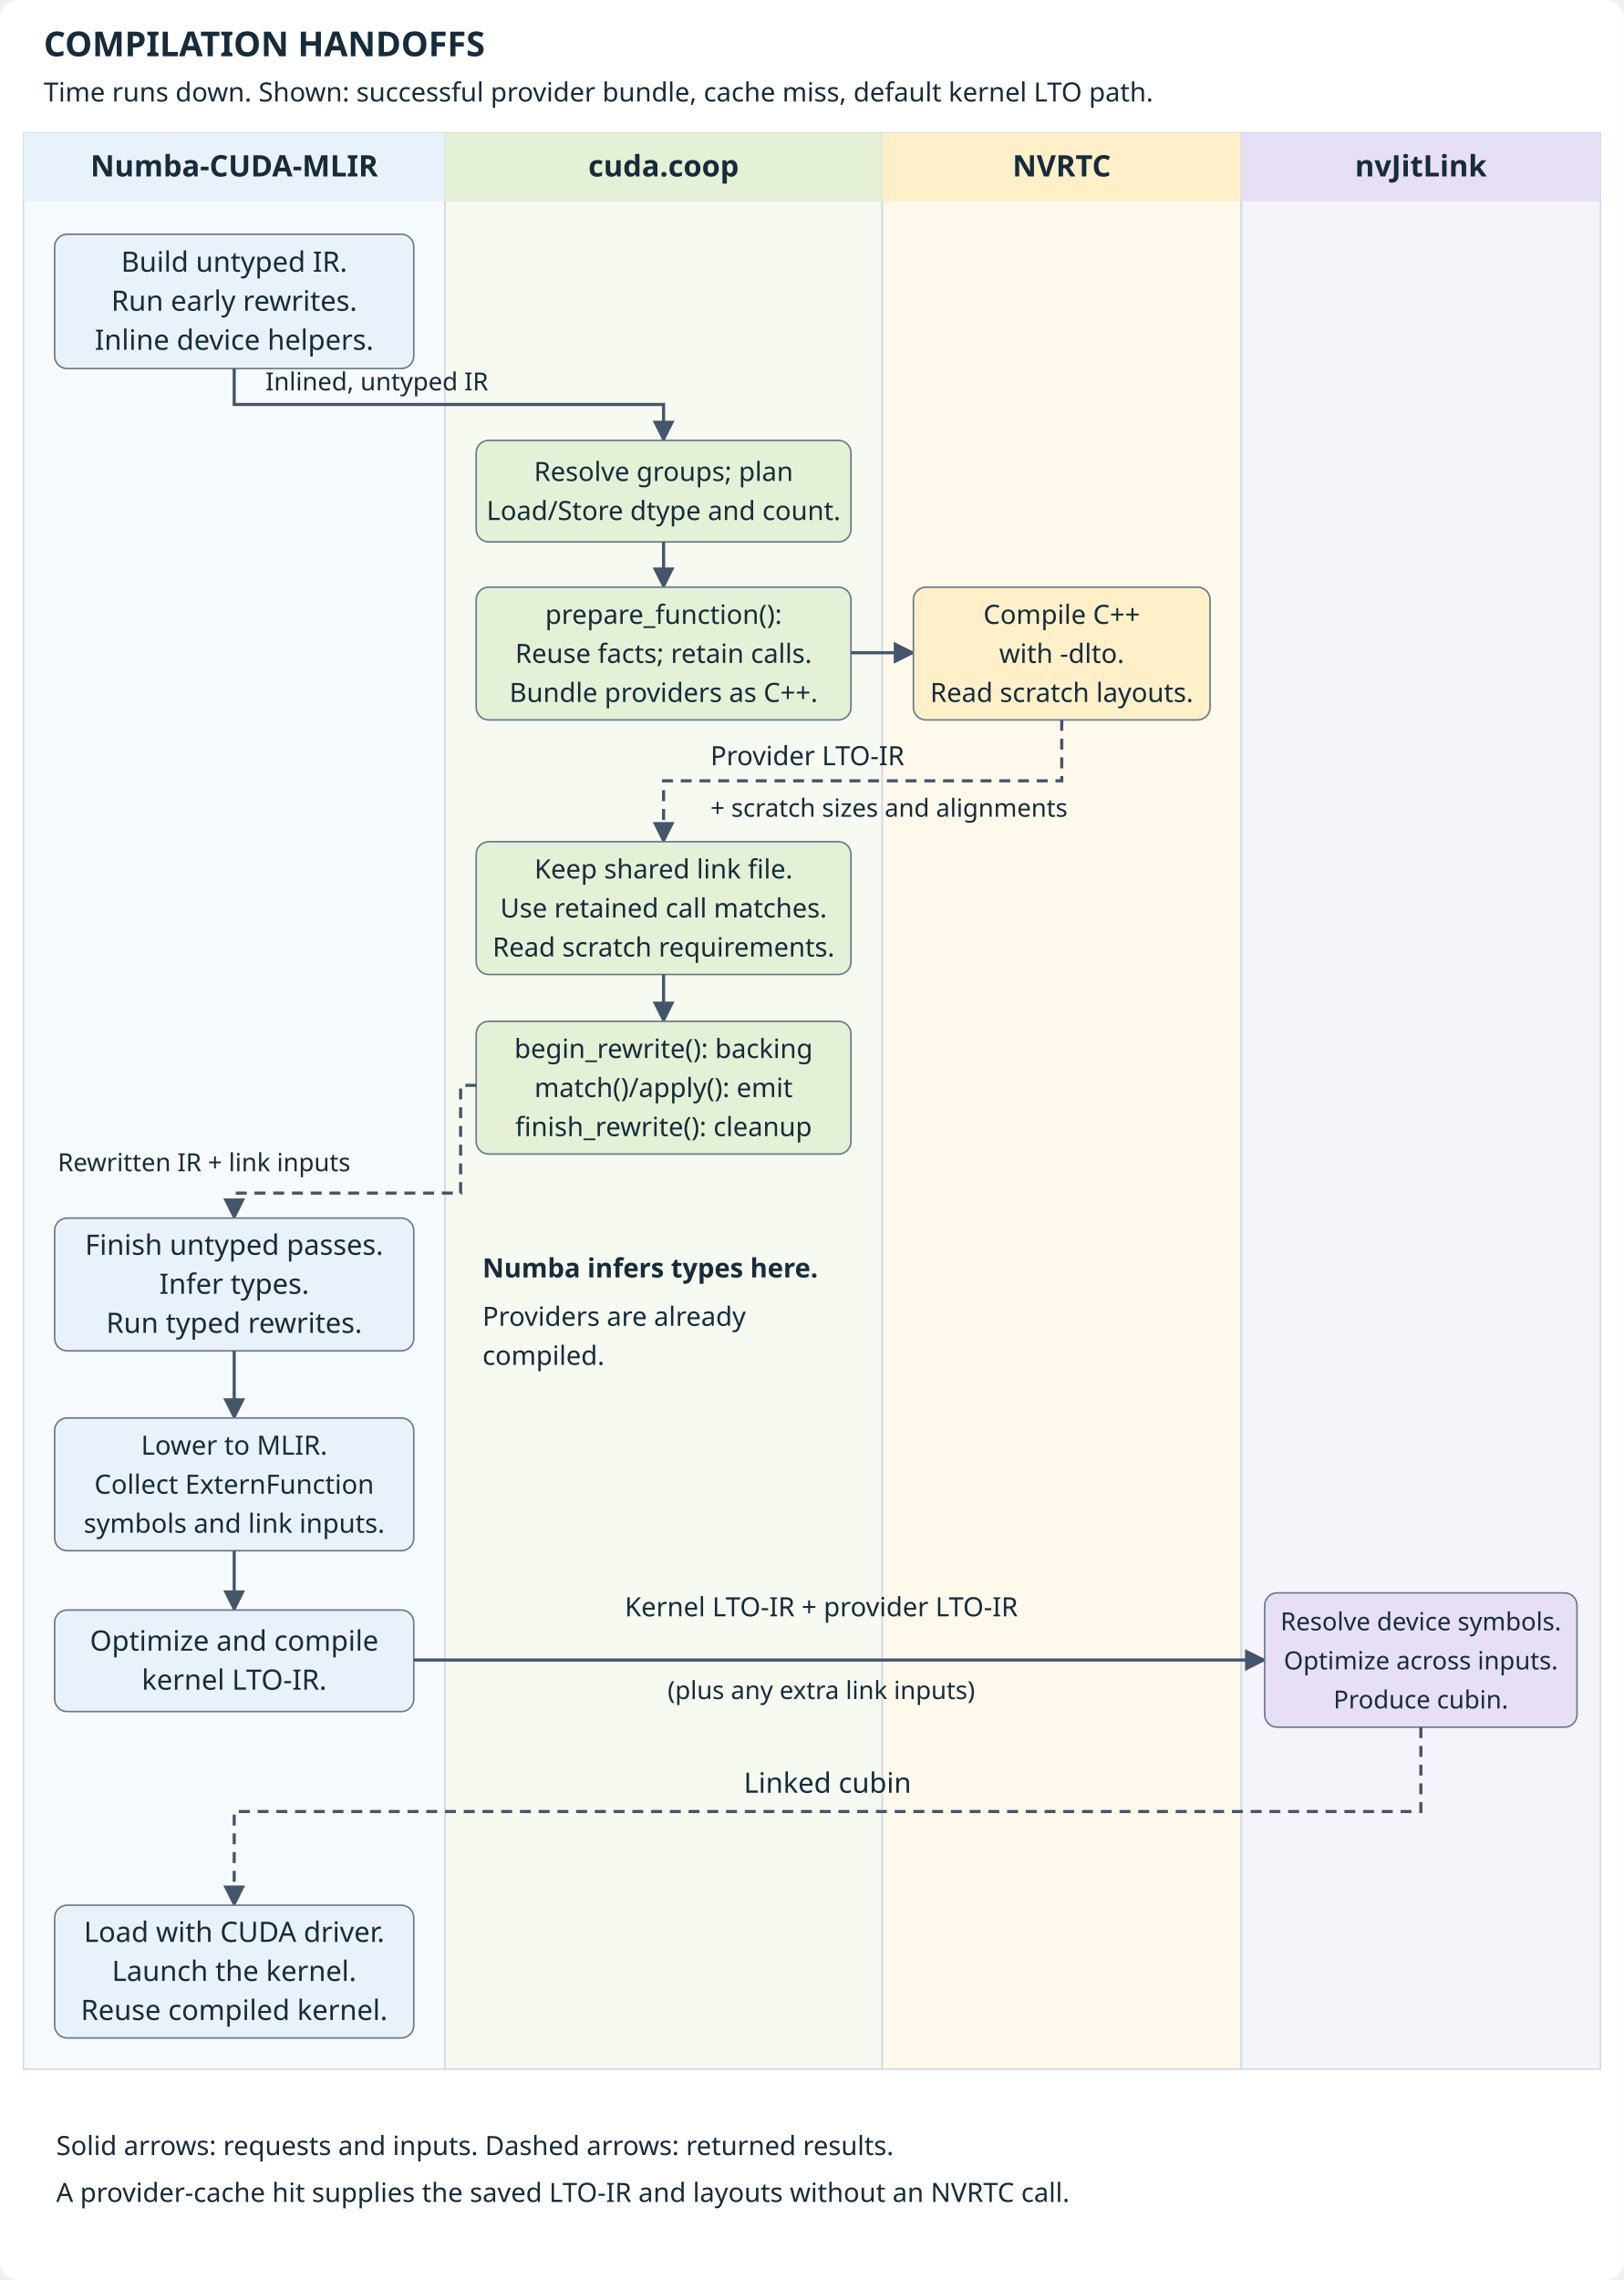
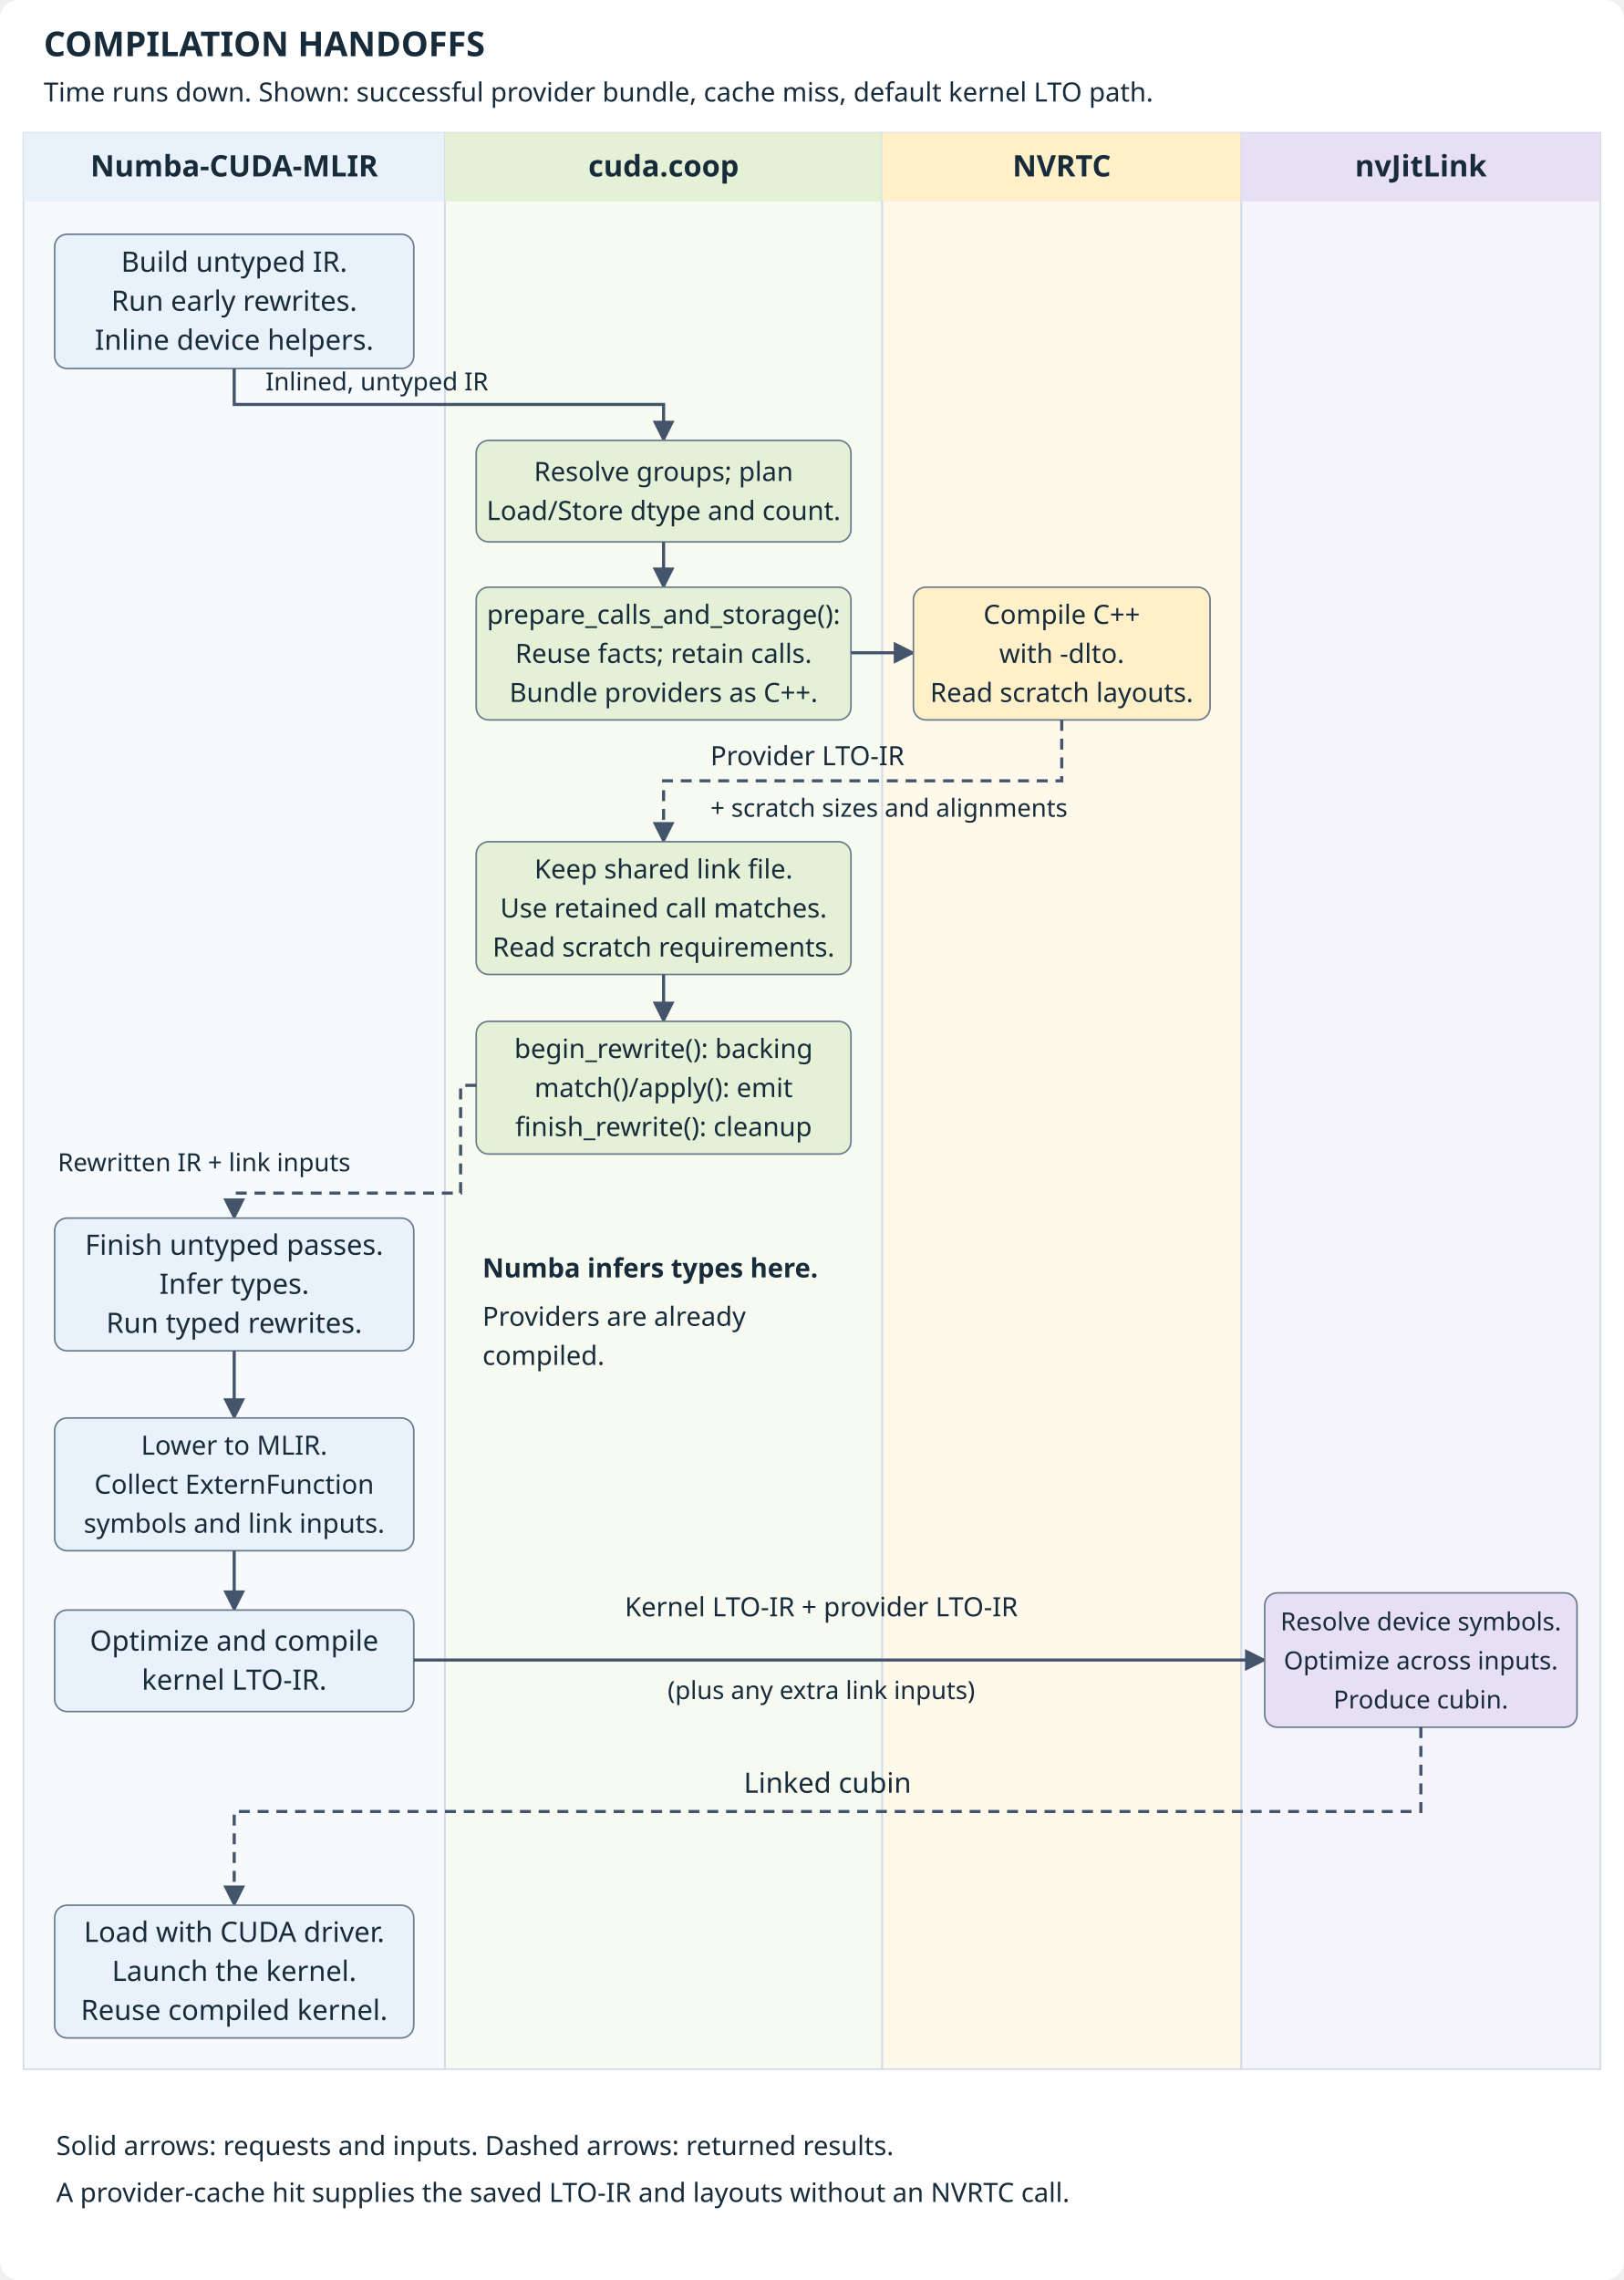
<svg xmlns="http://www.w3.org/2000/svg" viewBox="0 0 1040 1460" role="img" aria-labelledby="title desc">
  <defs>
    <marker id="arrow" viewBox="0 0 10 10" refX="9" refY="5" markerWidth="7" markerHeight="7" orient="auto-start-reverse">
      <path d="M 0 0 L 10 5 L 0 10 z" fill="#44556b" />
    </marker>
  </defs>
  <rect width="1040" height="1460" rx="12" fill="#ffffff" />
  <text x="28" y="36" text-anchor="start" font-family="sans-serif" font-size="22" fill="#172b3a" font-weight="600">COMPILATION HANDOFFS</text>
  <text x="28" y="65" text-anchor="start" font-family="sans-serif" font-size="17" fill="#172b3a">Time runs down. Shown: successful provider bundle, cache miss, default kernel LTO path.</text>
  <rect x="15" y="85" width="270" height="1240" fill="#e9f2fb" fill-opacity="0.34" stroke="#d2dbe5" />
  <rect x="15" y="85" width="270" height="44" fill="#e9f2fb" />
  <text x="150.0" y="113" text-anchor="middle" font-family="sans-serif" font-size="19" fill="#172b3a" font-weight="600">Numba-CUDA-MLIR</text>
  <rect x="285" y="85" width="280" height="1240" fill="#e5f1d7" fill-opacity="0.34" stroke="#d2dbe5" />
  <rect x="285" y="85" width="280" height="44" fill="#e5f1d7" />
  <text x="425.0" y="113" text-anchor="middle" font-family="sans-serif" font-size="19" fill="#172b3a" font-weight="600">cuda.coop</text>
  <rect x="565" y="85" width="230" height="1240" fill="#fff0c9" fill-opacity="0.34" stroke="#d2dbe5" />
  <rect x="565" y="85" width="230" height="44" fill="#fff0c9" />
  <text x="680.0" y="113" text-anchor="middle" font-family="sans-serif" font-size="19" fill="#172b3a" font-weight="600">NVRTC</text>
  <rect x="795" y="85" width="230" height="1240" fill="#e7dff4" fill-opacity="0.34" stroke="#d2dbe5" />
  <rect x="795" y="85" width="230" height="44" fill="#e7dff4" />
  <text x="910.0" y="113" text-anchor="middle" font-family="sans-serif" font-size="19" fill="#172b3a" font-weight="600">nvJitLink</text>
  <rect x="35" y="150" width="230" height="86" rx="8" fill="#e9f2fb" stroke="#68798b" />
  <text x="150.0" y="174.0" text-anchor="middle" font-family="sans-serif" font-size="18" fill="#172b3a">Build untyped IR.</text>
  <text x="150.0" y="199.0" text-anchor="middle" font-family="sans-serif" font-size="18" fill="#172b3a">Run early rewrites.</text>
  <text x="150.0" y="224.0" text-anchor="middle" font-family="sans-serif" font-size="18" fill="#172b3a">Inline device helpers.</text>
  <path d="M 150 236 V 259 H 425 V 282" fill="none" stroke="#44556b" stroke-width="2" marker-end="url(#arrow)" />
  <text x="170" y="250" text-anchor="start" font-family="sans-serif" font-size="16" fill="#172b3a">Inlined, untyped IR</text>
  <rect x="305" y="282" width="240" height="65" rx="8" fill="#e5f1d7" stroke="#68798b" />
  <text x="425.0" y="308.0" text-anchor="middle" font-family="sans-serif" font-size="17" fill="#172b3a">Resolve groups; plan</text>
  <text x="425.0" y="333.0" text-anchor="middle" font-family="sans-serif" font-size="17" fill="#172b3a">Load/Store dtype and count.</text>
  <path d="M 425 347 V 376" fill="none" stroke="#44556b" stroke-width="2" marker-end="url(#arrow)" />
  <rect x="305" y="376" width="240" height="85" rx="8" fill="#e5f1d7" stroke="#68798b" />
-   <text x="425.0" y="399.5" text-anchor="middle" font-family="sans-serif" font-size="17" fill="#172b3a">prepare_function():</text>
+   <text x="425.0" y="399.5" text-anchor="middle" font-family="sans-serif" font-size="17" fill="#172b3a">prepare_calls_and_storage():</text>
  <text x="425.0" y="424.5" text-anchor="middle" font-family="sans-serif" font-size="17" fill="#172b3a">Reuse facts; retain calls.</text>
  <text x="425.0" y="449.5" text-anchor="middle" font-family="sans-serif" font-size="17" fill="#172b3a">Bundle providers as C++.</text>
  <path d="M 545 418 H 585" fill="none" stroke="#44556b" stroke-width="2" marker-end="url(#arrow)" />
  <rect x="585" y="376" width="190" height="85" rx="8" fill="#fff0c9" stroke="#68798b" />
  <text x="680.0" y="399.5" text-anchor="middle" font-family="sans-serif" font-size="17" fill="#172b3a">Compile C++</text>
  <text x="680.0" y="424.5" text-anchor="middle" font-family="sans-serif" font-size="17" fill="#172b3a">with -dlto.</text>
  <text x="680.0" y="449.5" text-anchor="middle" font-family="sans-serif" font-size="17" fill="#172b3a">Read scratch layouts.</text>
  <path d="M 680 461 V 500 H 425 V 539" fill="none" stroke="#44556b" stroke-width="2" marker-end="url(#arrow)" stroke-dasharray="7 5" />
  <text x="455" y="490" text-anchor="start" font-family="sans-serif" font-size="17" fill="#172b3a">Provider LTO-IR</text>
  <text x="455" y="523" text-anchor="start" font-family="sans-serif" font-size="16" fill="#172b3a">+ scratch sizes and alignments</text>
  <rect x="305" y="539" width="240" height="85" rx="8" fill="#e5f1d7" stroke="#68798b" />
  <text x="425.0" y="562.5" text-anchor="middle" font-family="sans-serif" font-size="17" fill="#172b3a">Keep shared link file.</text>
  <text x="425.0" y="587.5" text-anchor="middle" font-family="sans-serif" font-size="17" fill="#172b3a">Use retained call matches.</text>
  <text x="425.0" y="612.5" text-anchor="middle" font-family="sans-serif" font-size="17" fill="#172b3a">Read scratch requirements.</text>
  <path d="M 425 624 V 654" fill="none" stroke="#44556b" stroke-width="2" marker-end="url(#arrow)" />
  <rect x="305" y="654" width="240" height="85" rx="8" fill="#e5f1d7" stroke="#68798b" />
  <text x="425.0" y="677.5" text-anchor="middle" font-family="sans-serif" font-size="17" fill="#172b3a">begin_rewrite(): backing</text>
  <text x="425.0" y="702.5" text-anchor="middle" font-family="sans-serif" font-size="17" fill="#172b3a">match()/apply(): emit</text>
  <text x="425.0" y="727.5" text-anchor="middle" font-family="sans-serif" font-size="17" fill="#172b3a">finish_rewrite(): cleanup</text>
  <path d="M 305 695 H 295 V 764 H 150 V 780" fill="none" stroke="#44556b" stroke-width="2" marker-end="url(#arrow)" stroke-dasharray="7 5" />
  <text x="37" y="750" text-anchor="start" font-family="sans-serif" font-size="16" fill="#172b3a">Rewritten IR + link inputs</text>
  <rect x="35" y="780" width="230" height="85" rx="8" fill="#e9f2fb" stroke="#68798b" />
  <text x="150.0" y="803.5" text-anchor="middle" font-family="sans-serif" font-size="18" fill="#172b3a">Finish untyped passes.</text>
  <text x="150.0" y="828.5" text-anchor="middle" font-family="sans-serif" font-size="18" fill="#172b3a">Infer types.</text>
  <text x="150.0" y="853.5" text-anchor="middle" font-family="sans-serif" font-size="18" fill="#172b3a">Run typed rewrites.</text>
  <path d="M 150 865 V 908" fill="none" stroke="#44556b" stroke-width="2" marker-end="url(#arrow)" />
  <rect x="35" y="908" width="230" height="85" rx="8" fill="#e9f2fb" stroke="#68798b" />
  <text x="150.0" y="931.5" text-anchor="middle" font-family="sans-serif" font-size="17" fill="#172b3a">Lower to MLIR.</text>
  <text x="150.0" y="956.5" text-anchor="middle" font-family="sans-serif" font-size="17" fill="#172b3a">Collect ExternFunction</text>
  <text x="150.0" y="981.5" text-anchor="middle" font-family="sans-serif" font-size="17" fill="#172b3a">symbols and link inputs.</text>
  <path d="M 150 993 V 1031" fill="none" stroke="#44556b" stroke-width="2" marker-end="url(#arrow)" />
  <rect x="35" y="1031" width="230" height="65" rx="8" fill="#e9f2fb" stroke="#68798b" />
  <text x="150.0" y="1057.0" text-anchor="middle" font-family="sans-serif" font-size="18" fill="#172b3a">Optimize and compile</text>
  <text x="150.0" y="1082.0" text-anchor="middle" font-family="sans-serif" font-size="18" fill="#172b3a">kernel LTO-IR.</text>
  <path d="M 265 1063 H 810" fill="none" stroke="#44556b" stroke-width="2" marker-end="url(#arrow)" />
  <text x="526" y="1035" text-anchor="middle" font-family="sans-serif" font-size="17" fill="#172b3a">Kernel LTO-IR + provider LTO-IR</text>
  <text x="526" y="1088" text-anchor="middle" font-family="sans-serif" font-size="16" fill="#172b3a">(plus any extra link inputs)</text>
  <rect x="810" y="1020" width="200" height="86" rx="8" fill="#e7dff4" stroke="#68798b" />
  <text x="910.0" y="1044.0" text-anchor="middle" font-family="sans-serif" font-size="16" fill="#172b3a">Resolve device symbols.</text>
  <text x="910.0" y="1069.0" text-anchor="middle" font-family="sans-serif" font-size="16" fill="#172b3a">Optimize across inputs.</text>
  <text x="910.0" y="1094.0" text-anchor="middle" font-family="sans-serif" font-size="16" fill="#172b3a">Produce cubin.</text>
  <path d="M 910 1106 V 1160 H 150 V 1220" fill="none" stroke="#44556b" stroke-width="2" marker-end="url(#arrow)" stroke-dasharray="7 5" />
  <text x="530" y="1148" text-anchor="middle" font-family="sans-serif" font-size="18" fill="#172b3a">Linked cubin</text>
  <rect x="35" y="1220" width="230" height="85" rx="8" fill="#e9f2fb" stroke="#68798b" />
  <text x="150.0" y="1243.5" text-anchor="middle" font-family="sans-serif" font-size="18" fill="#172b3a">Load with CUDA driver.</text>
  <text x="150.0" y="1268.5" text-anchor="middle" font-family="sans-serif" font-size="18" fill="#172b3a">Launch the kernel.</text>
  <text x="150.0" y="1293.5" text-anchor="middle" font-family="sans-serif" font-size="18" fill="#172b3a">Reuse compiled kernel.</text>
  <text x="309" y="818" text-anchor="start" font-family="sans-serif" font-size="17" fill="#172b3a" font-weight="600">Numba infers types here.</text>
  <text x="309" y="849" text-anchor="start" font-family="sans-serif" font-size="17" fill="#172b3a">Providers are already</text>
  <text x="309" y="874" text-anchor="start" font-family="sans-serif" font-size="17" fill="#172b3a">compiled.</text>
  <text x="36" y="1380" text-anchor="start" font-family="sans-serif" font-size="17" fill="#172b3a">Solid arrows: requests and inputs. Dashed arrows: returned results.</text>
  <text x="36" y="1410" text-anchor="start" font-family="sans-serif" font-size="17" fill="#172b3a">A provider-cache hit supplies the saved LTO-IR and layouts without an NVRTC call.</text>
</svg>
